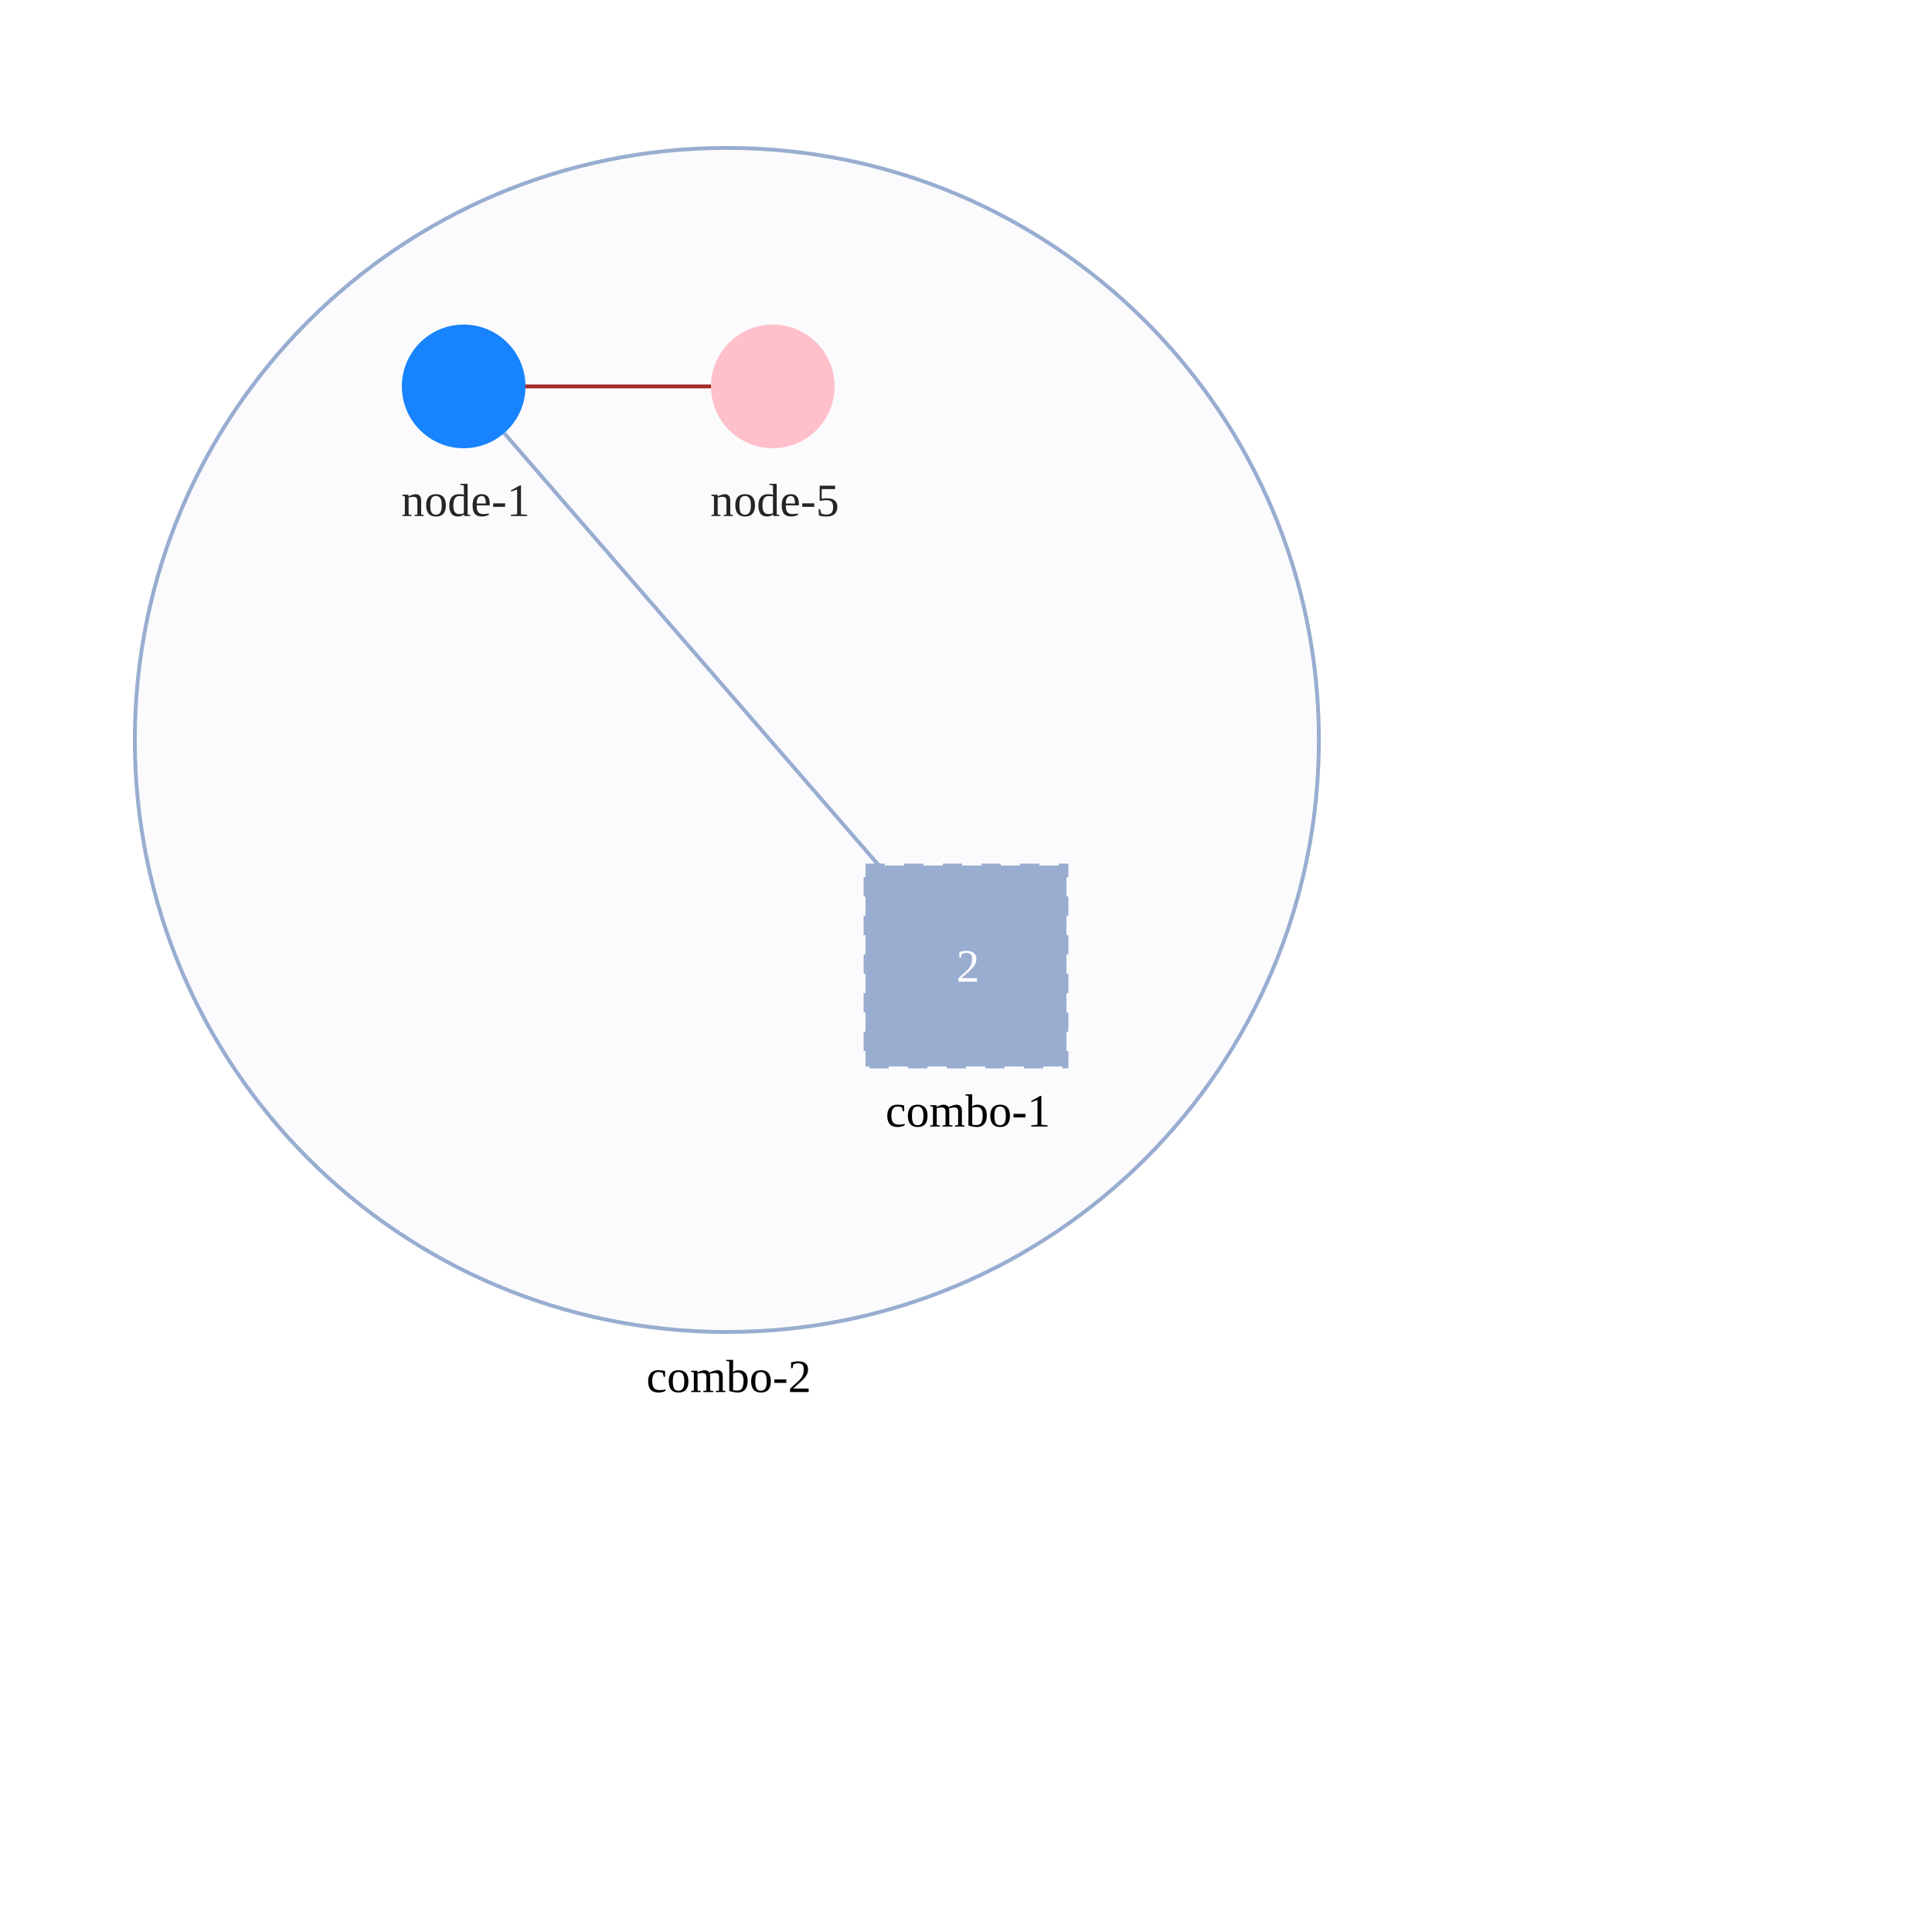
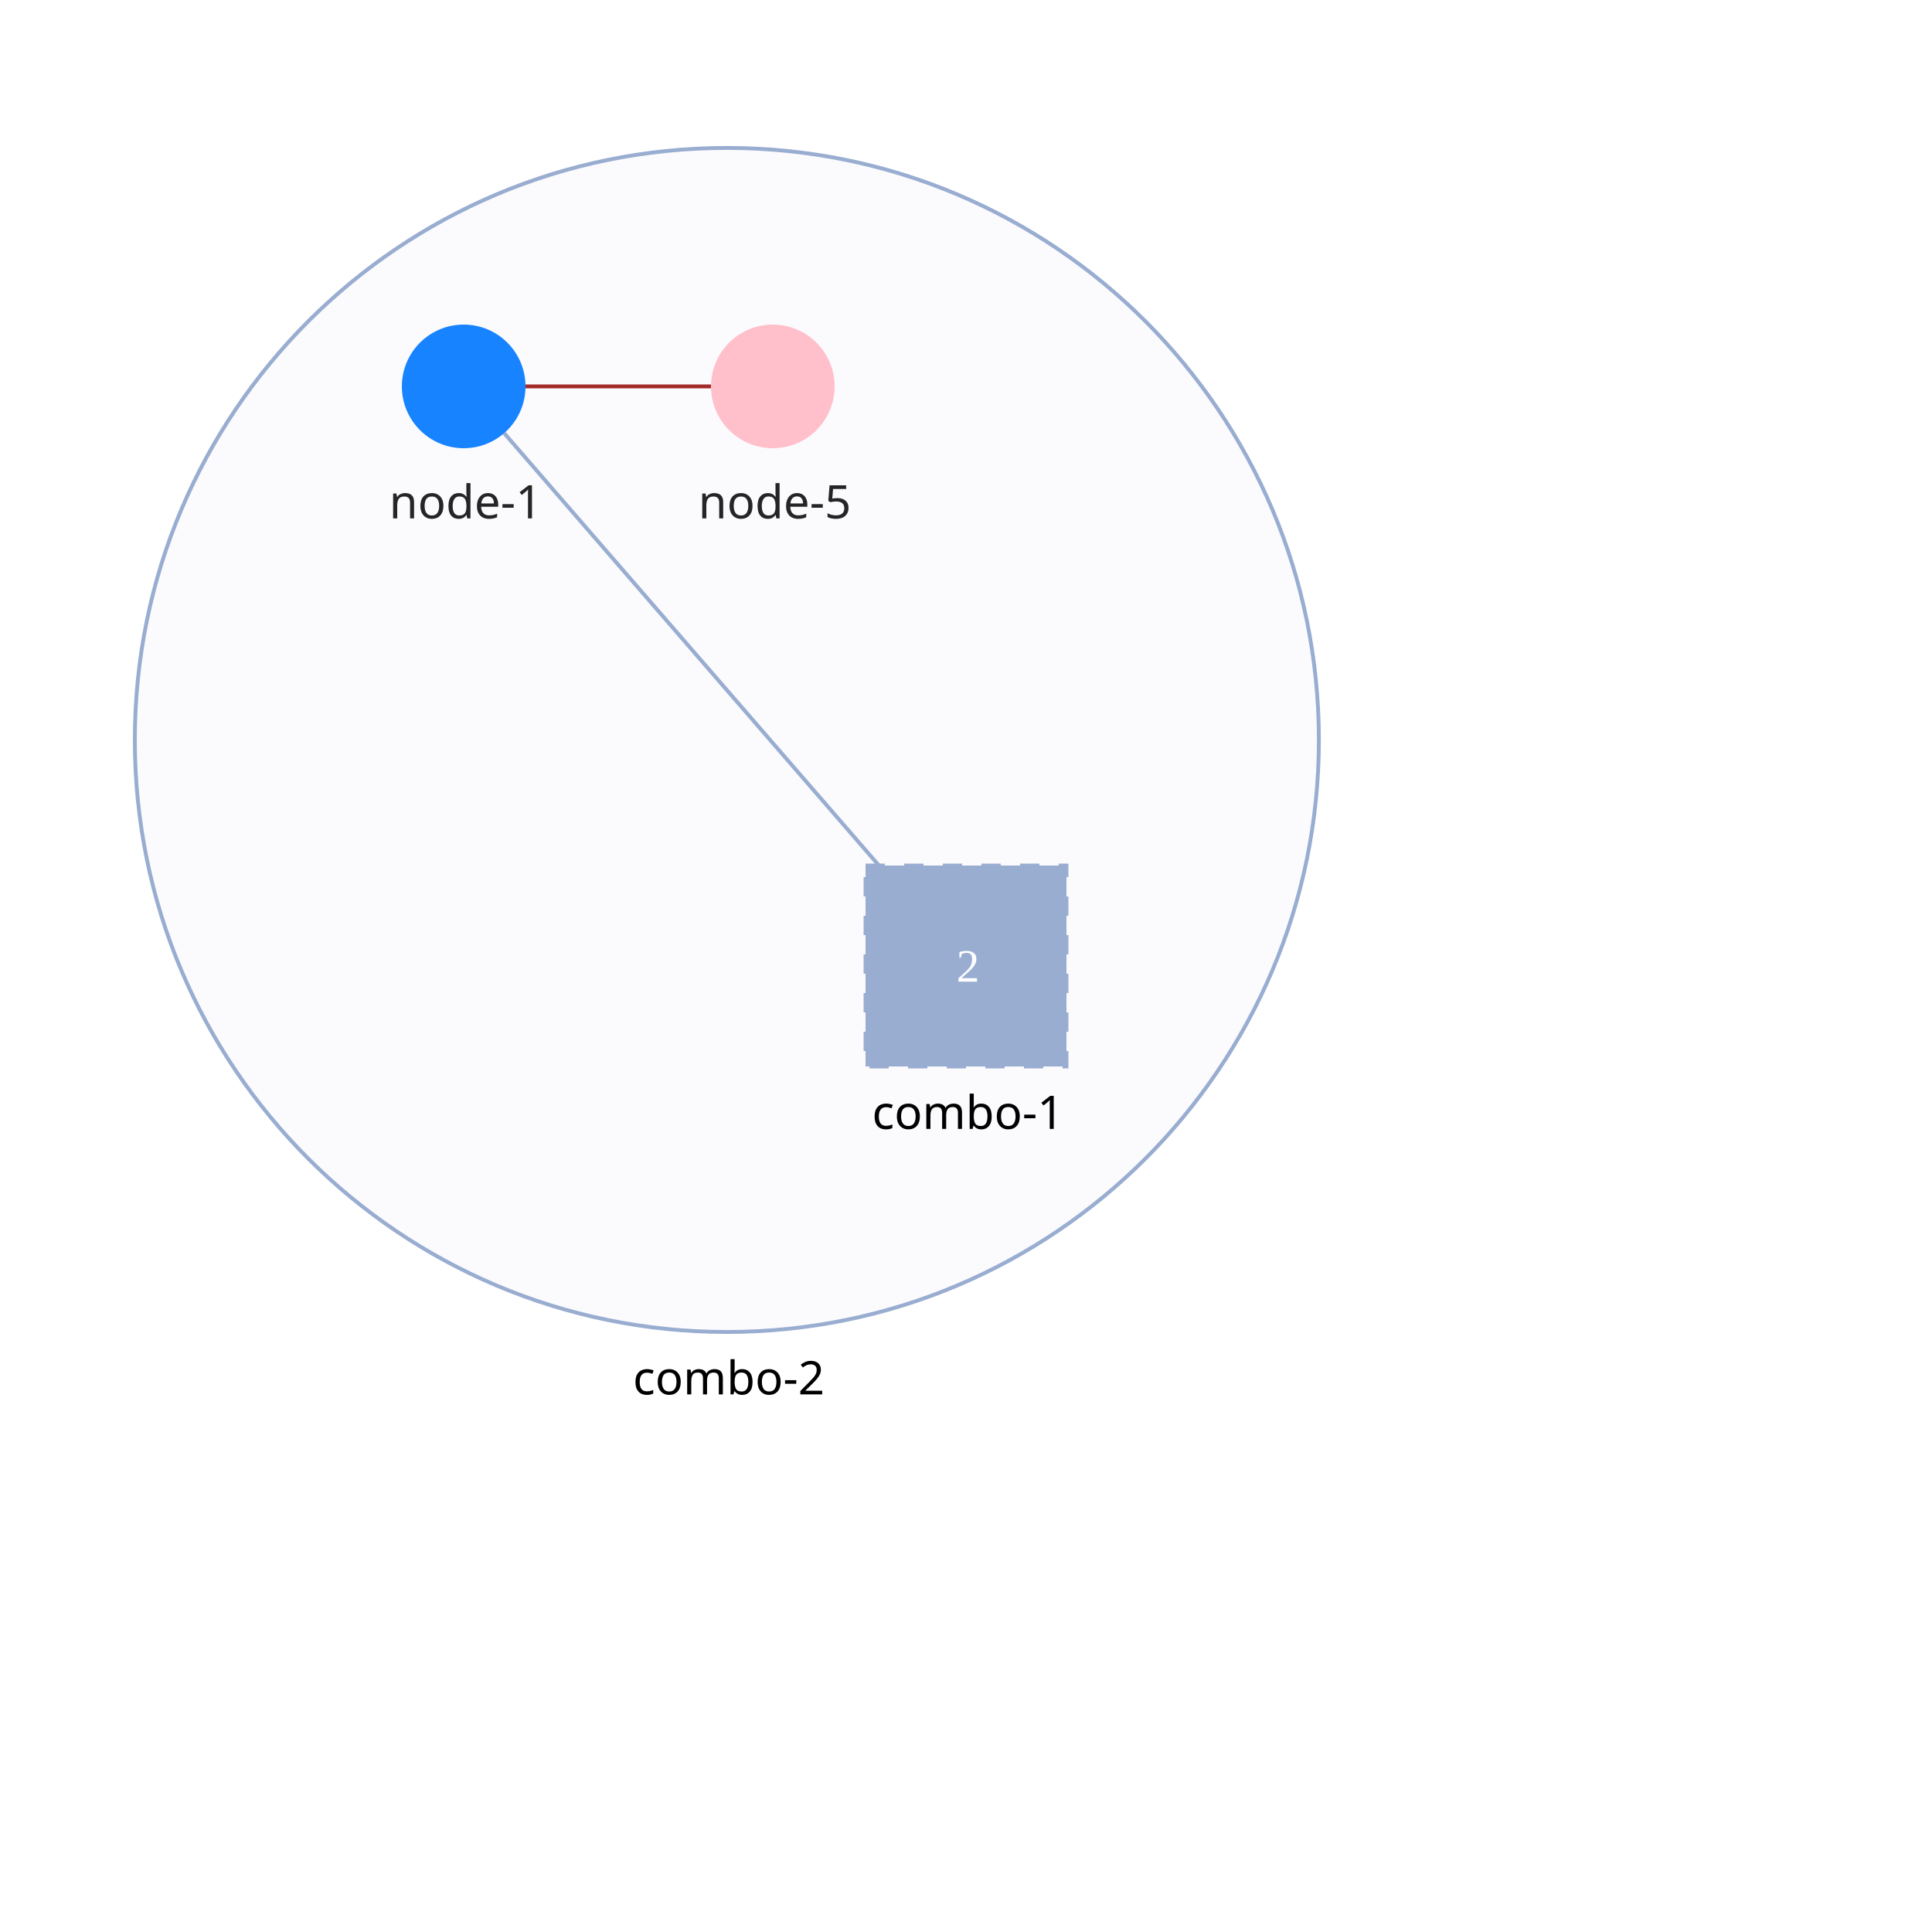
<svg xmlns="http://www.w3.org/2000/svg" width="500" height="500" style="background: transparent; position: absolute; outline: none;" color-interpolation-filters="sRGB" tabindex="1">
  <defs />
  <g>
    <g fill="none">
      <g fill="none">
        <g fill="none" x="188.11" y="191.5" transform="matrix(1,0,0,1,188.11,191.5)">
          <g>
            <circle fill="rgba(153,173,209,1)" class="key" stroke-dasharray="0,0" stroke-width="1" fill-opacity="0.04" stroke="rgba(153,173,209,1)" r="153.216" />
          </g>
          <g fill="none" class="label" transform="matrix(1,0,0,1,0,153.2157)">
            <g>
-               <text fill="rgba(0,0,0,1)" dominant-baseline="central" paint-order="stroke" dx="0.5" dy="11.5px" class="text" font-size="12" text-anchor="middle" font-weight="400">
+               <text fill="rgba(0,0,0,1)" dominant-baseline="central" paint-order="stroke" dx="0.5" dy="11.5px" class="text" font-size="12" font-family="system-ui, sans-serif" text-anchor="middle" font-weight="400">
                combo-2
              </text>
            </g>
          </g>
        </g>
        <g fill="none" x="250" y="250" transform="matrix(1,0,0,1,250,250)">
          <g>
            <path fill="rgba(153,173,209,1)" d="M -26,-26 l 52,0 l 0,52 l-52 0 z" class="key" stroke-dasharray="5,5" stroke-width="1" stroke="rgba(153,173,209,1)" width="52" height="52" x="-26" y="-26" />
          </g>
          <g fill="none" class="label" transform="matrix(1,0,0,1,0,26)">
            <g>
-               <text fill="rgba(0,0,0,1)" dominant-baseline="central" paint-order="stroke" dx="0.5" dy="11.5px" class="text" font-size="12" text-anchor="middle" font-weight="400">
+               <text fill="rgba(0,0,0,1)" dominant-baseline="central" paint-order="stroke" dx="0.5" dy="11.5px" class="text" font-size="12" font-family="system-ui, sans-serif" text-anchor="middle" font-weight="400">
                combo-1
              </text>
            </g>
          </g>
          <g fill="none" class="collapsed-marker" x="0" y="0">
            <g>
              <text fill="rgba(255,255,255,1)" dominant-baseline="central" paint-order="stroke" dx="0.5" class="icon" text-anchor="middle" font-size="12">
                2
              </text>
            </g>
          </g>
        </g>
      </g>
      <g fill="none">
        <g fill="none" marker-start="false" marker-end="false">
          <g fill="none" marker-start="false" marker-end="false" stroke="transparent" stroke-width="3" />
          <g>
            <path fill="none" d="M 130.479,112.091 L 227.467,224" class="key" stroke-width="1" stroke="rgba(153,173,209,1)" />
            <path fill="none" d="M 130.479,112.091 L 227.467,224" class="key" stroke-width="3" stroke="transparent" />
          </g>
        </g>
        <g fill="none" marker-start="false" marker-end="false">
          <g fill="none" marker-start="false" marker-end="false" stroke="transparent" stroke-width="3" />
          <g>
            <path fill="none" d="M 136,100 L 184,100" class="key" stroke-width="1" stroke="rgba(165,42,42,1)" />
            <path fill="none" d="M 136,100 L 184,100" class="key" stroke-width="3" stroke="transparent" />
          </g>
        </g>
      </g>
      <g fill="none">
        <g fill="none" x="120" y="100" transform="matrix(1,0,0,1,120,100)">
          <g>
            <circle fill="rgba(23,131,255,1)" class="key" stroke-width="0" stroke="rgba(0,0,0,1)" r="16" />
          </g>
          <g fill="none" class="label" transform="matrix(1,0,0,1,0,18)">
            <g>
-               <text fill="rgba(0,0,0,1)" dominant-baseline="central" paint-order="stroke" dx="0.5" dy="11.5px" class="text" font-size="12" text-anchor="middle" fill-opacity="0.85" font-weight="400">
+               <text fill="rgba(0,0,0,1)" dominant-baseline="central" paint-order="stroke" dx="0.5" dy="11.5px" class="text" font-size="12" font-family="system-ui, sans-serif" text-anchor="middle" fill-opacity="0.85" font-weight="400">
                node-1
              </text>
            </g>
          </g>
        </g>
        <g fill="none" x="200" y="100" transform="matrix(1,0,0,1,200,100)">
          <g>
            <circle fill="rgba(255,192,203,1)" class="key" stroke-width="0" stroke="rgba(0,0,0,1)" r="16" />
          </g>
          <g fill="none" class="label" transform="matrix(1,0,0,1,0,18)">
            <g>
-               <text fill="rgba(0,0,0,1)" dominant-baseline="central" paint-order="stroke" dx="0.5" dy="11.5px" class="text" font-size="12" text-anchor="middle" fill-opacity="0.85" font-weight="400">
+               <text fill="rgba(0,0,0,1)" dominant-baseline="central" paint-order="stroke" dx="0.5" dy="11.5px" class="text" font-size="12" font-family="system-ui, sans-serif" text-anchor="middle" fill-opacity="0.85" font-weight="400">
                node-5
              </text>
            </g>
          </g>
        </g>
      </g>
    </g>
  </g>
</svg>
